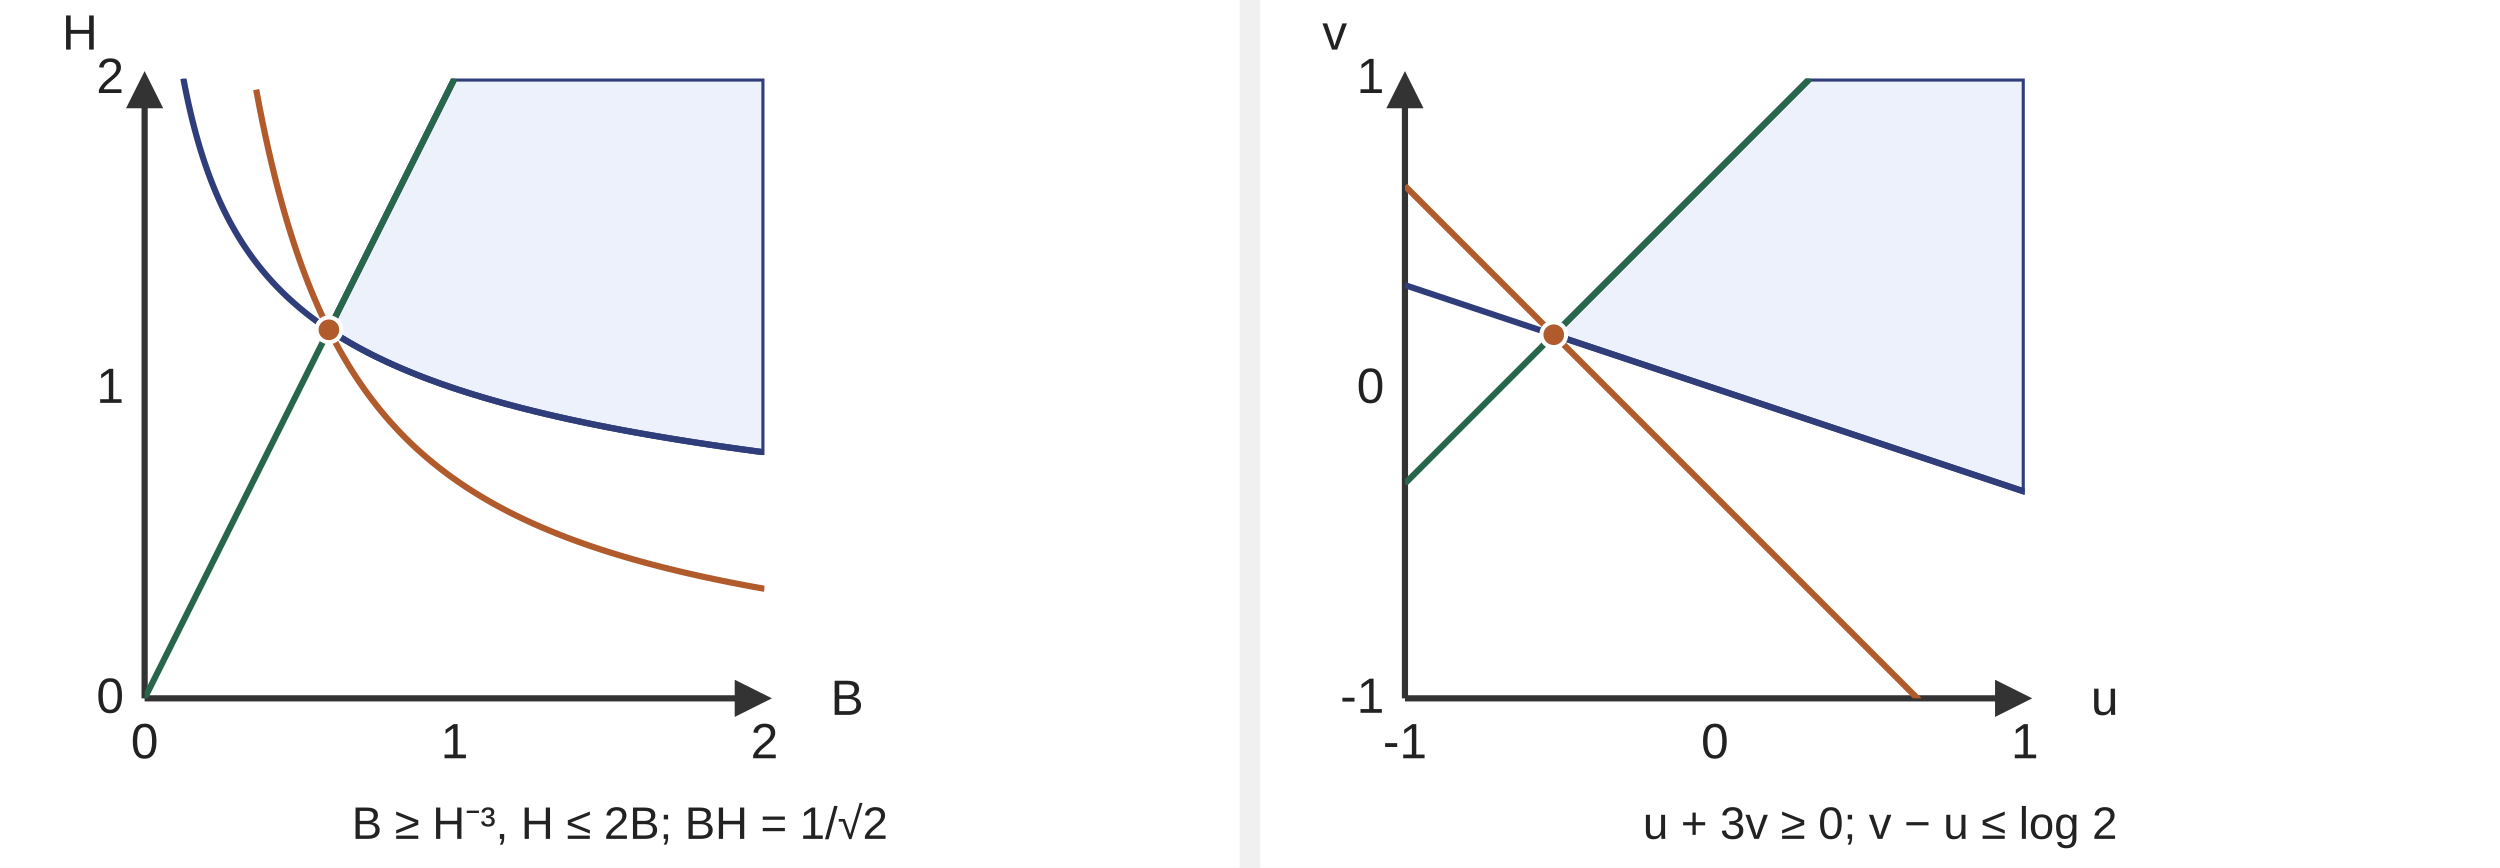
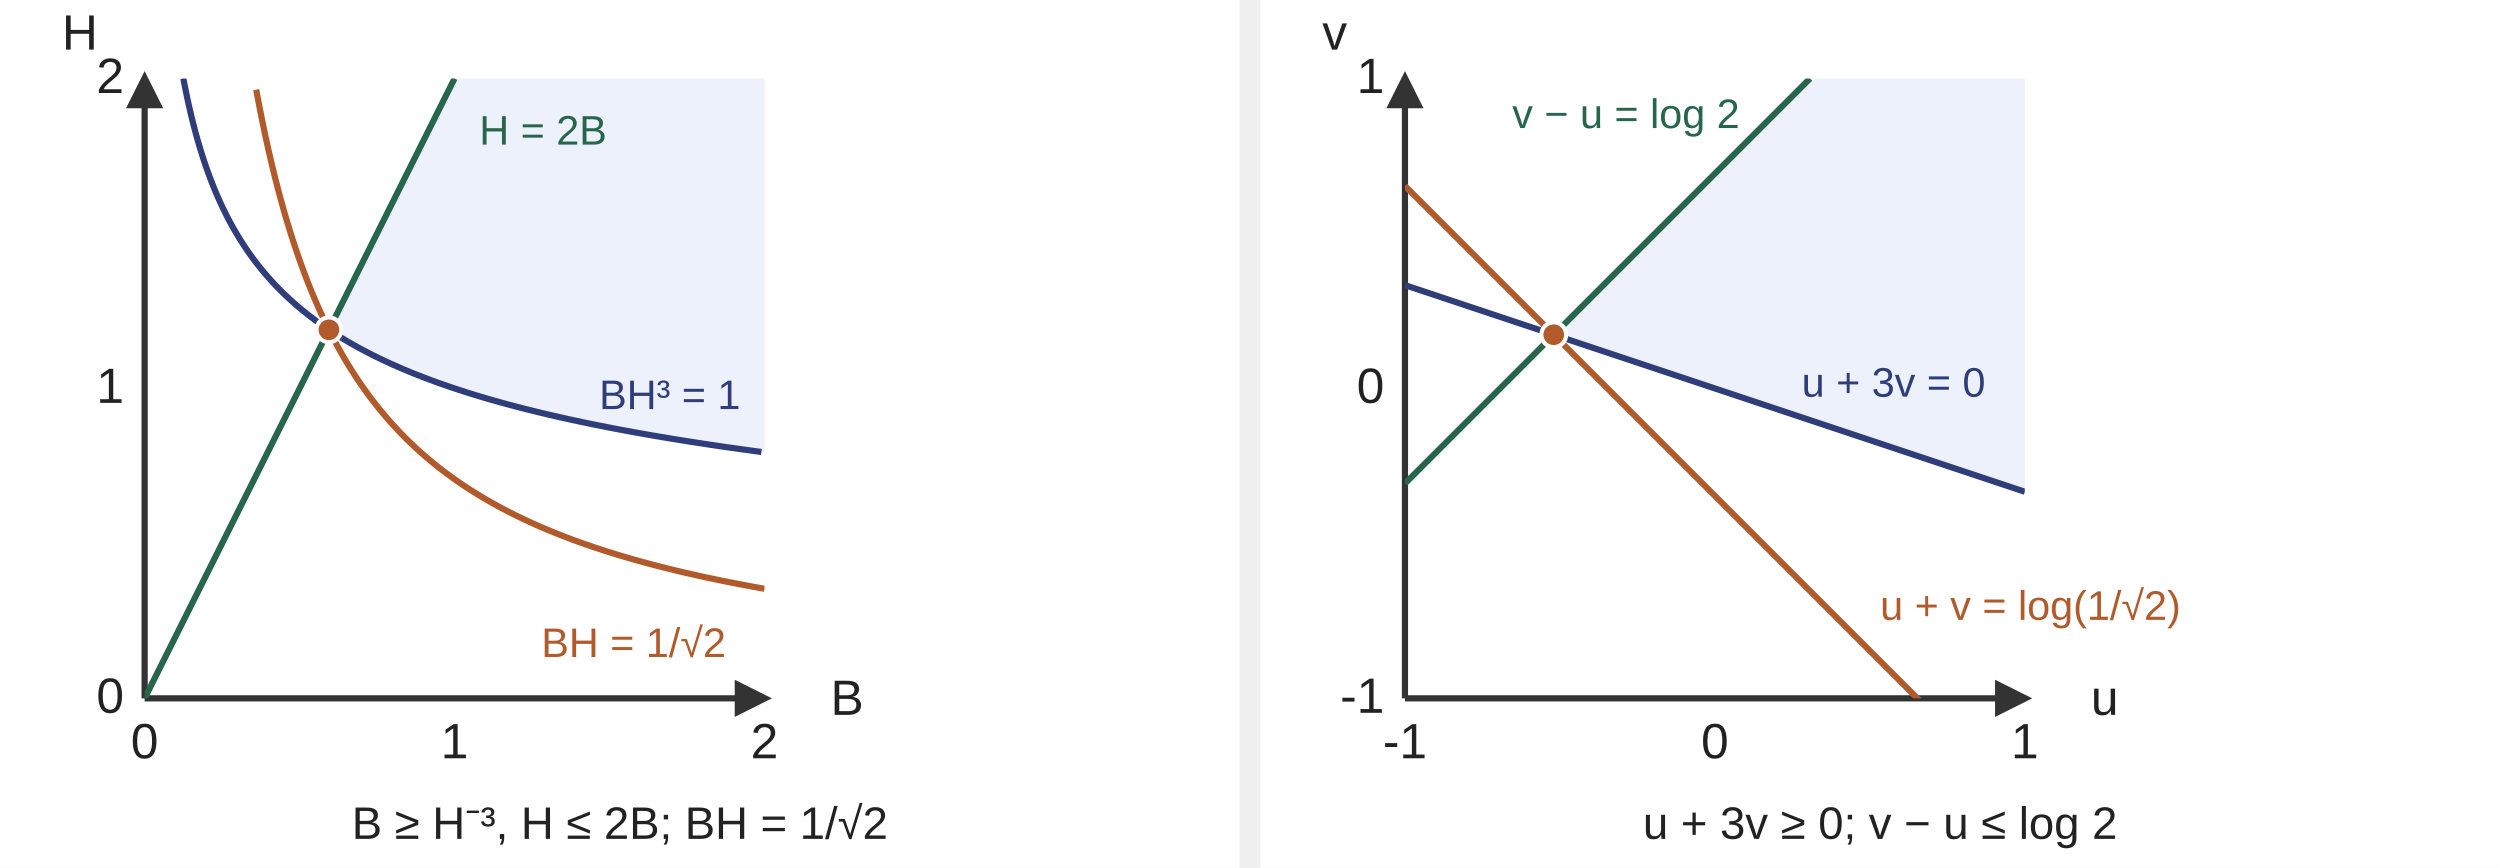
<svg xmlns="http://www.w3.org/2000/svg" viewBox="0 0 1210 420" role="img" aria-label="Cùng nghiệm của dầm một đoạn trong tọa độ kích thước và tọa độ log">
  <svg x="0" width="600" height="420" viewBox="0 0 600 420" role="img" aria-labelledby="title-a">
    <rect width="600" height="420" fill="#fff" />
    <defs>
      <clipPath id="plot-a">
        <rect x="70" y="38" width="300" height="300" />
      </clipPath>
      <marker id="arrow-a" viewBox="0 0 10 10" refX="8" refY="5" markerWidth="6" markerHeight="6" orient="auto">
        <path d="M0,0 L10,5 L0,10" fill="#333" />
      </marker>
    </defs>
    <g font-family="Arial,sans-serif" font-size="24" fill="#222">
      <line x1="70.0" y1="338.0" x2="370.0" y2="338.0" stroke="#333" stroke-width="3" stroke-dasharray="" marker-end="url(#arrow-a)" />
      <line x1="70.0" y1="338.0" x2="70.0" y2="38.0" stroke="#333" stroke-width="3" stroke-dasharray="" marker-end="url(#arrow-a)" />
      <text x="402.00" y="346.00" text-anchor="start" fill="#222" font-size="24">B</text>
      <text x="30.00" y="24.00" text-anchor="start" fill="#222" font-size="24">H</text>
      <text x="70.00" y="367.00" text-anchor="middle" fill="#222" font-size="24">0</text>
      <text x="220.00" y="367.00" text-anchor="middle" fill="#222" font-size="24">1</text>
      <text x="370.00" y="367.00" text-anchor="middle" fill="#222" font-size="24">2</text>
      <text x="60.00" y="345.00" text-anchor="end" fill="#222" font-size="24">0</text>
      <text x="60.00" y="195.00" text-anchor="end" fill="#222" font-size="24">1</text>
      <text x="60.00" y="45.00" text-anchor="end" fill="#222" font-size="24">2</text>
-       <path d="M368.531,218.750 L359.661,217.545 L351.139,216.340 L342.948,215.135 L335.073,213.930 L327.497,212.725 L320.207,211.520 L313.190,210.315 L306.433,209.110 L299.923,207.905 L293.651,206.700 L287.605,205.495 L281.774,204.290 L276.150,203.085 L270.724,201.880 L265.486,200.675 L260.429,199.470 L255.545,198.265 L250.827,197.060 L246.267,195.855 L241.859,194.650 L237.597,193.445 L233.474,192.240 L229.486,191.035 L225.627,189.830 L221.891,188.625 L218.273,187.420 L214.770,186.215 L211.376,185.010 L208.087,183.805 L204.900,182.600 L201.810,181.395 L198.814,180.190 L195.907,178.985 L193.088,177.780 L190.352,176.575 L187.696,175.370 L185.118,174.165 L182.615,172.960 L180.184,171.755 L177.823,170.550 L175.528,169.345 L173.298,168.140 L171.130,166.935 L169.023,165.730 L166.974,164.525 L164.981,163.320 L163.042,162.115 L161.156,160.910 L159.320,159.705 L159.750,158.500 L160.353,157.295 L160.955,156.090 L161.558,154.885 L162.160,153.680 L162.762,152.475 L163.365,151.270 L163.968,150.065 L164.570,148.860 L165.173,147.655 L165.775,146.450 L166.377,145.245 L166.980,144.040 L167.582,142.835 L168.185,141.630 L168.787,140.425 L169.390,139.220 L169.993,138.015 L170.595,136.810 L171.197,135.605 L171.800,134.400 L172.403,133.195 L173.005,131.990 L173.608,130.785 L174.210,129.580 L174.812,128.375 L175.415,127.170 L176.017,125.965 L176.620,124.760 L177.222,123.555 L177.825,122.350 L178.428,121.145 L179.030,119.940 L179.632,118.735 L180.235,117.530 L180.838,116.325 L181.440,115.120 L182.043,113.915 L182.645,112.710 L183.248,111.505 L183.850,110.300 L184.452,109.095 L185.055,107.890 L185.657,106.685 L186.260,105.480 L186.863,104.275 L187.465,103.070 L188.067,101.865 L188.670,100.660 L189.273,99.455 L189.875,98.250 L190.478,97.045 L191.080,95.840 L191.683,94.635 L192.285,93.430 L192.887,92.225 L193.490,91.020 L194.093,89.815 L194.695,88.610 L195.298,87.405 L195.900,86.200 L196.502,84.995 L197.105,83.790 L197.708,82.585 L198.310,81.380 L198.912,80.175 L199.515,78.970 L200.118,77.765 L200.720,76.560 L201.323,75.355 L201.925,74.150 L202.528,72.945 L203.130,71.740 L203.733,70.535 L204.335,69.330 L204.938,68.125 L205.540,66.920 L206.143,65.715 L206.745,64.510 L207.348,63.305 L207.950,62.100 L208.553,60.895 L209.155,59.690 L209.758,58.485 L210.360,57.280 L210.963,56.075 L211.565,54.870 L212.168,53.665 L212.770,52.460 L213.373,51.255 L213.975,50.050 L214.578,48.845 L215.180,47.640 L215.783,46.435 L216.385,45.230 L216.988,44.025 L217.590,42.820 L218.193,41.615 L218.795,40.410 L219.398,39.205 L220.000,38.000 L370.000,38.000 L370.000,218.750 Z" fill="#edf1fc" stroke="#2f3e7a" stroke-width="3" stroke-dasharray="" clip-path="url(#plot-a)" />
+       <path d="M368.531,218.750 L359.661,217.545 L351.139,216.340 L342.948,215.135 L335.073,213.930 L327.497,212.725 L320.207,211.520 L313.190,210.315 L306.433,209.110 L299.923,207.905 L293.651,206.700 L287.605,205.495 L281.774,204.290 L276.150,203.085 L270.724,201.880 L265.486,200.675 L260.429,199.470 L255.545,198.265 L250.827,197.060 L246.267,195.855 L241.859,194.650 L237.597,193.445 L233.474,192.240 L229.486,191.035 L225.627,189.830 L221.891,188.625 L218.273,187.420 L214.770,186.215 L211.376,185.010 L208.087,183.805 L204.900,182.600 L201.810,181.395 L198.814,180.190 L195.907,178.985 L193.088,177.780 L190.352,176.575 L187.696,175.370 L185.118,174.165 L182.615,172.960 L180.184,171.755 L177.823,170.550 L175.528,169.345 L173.298,168.140 L171.130,166.935 L169.023,165.730 L166.974,164.525 L164.981,163.320 L163.042,162.115 L161.156,160.910 L159.320,159.705 L159.750,158.500 L160.353,157.295 L160.955,156.090 L161.558,154.885 L162.160,153.680 L162.762,152.475 L163.365,151.270 L163.968,150.065 L164.570,148.860 L165.173,147.655 L165.775,146.450 L166.377,145.245 L166.980,144.040 L167.582,142.835 L168.185,141.630 L168.787,140.425 L169.390,139.220 L169.993,138.015 L170.595,136.810 L171.197,135.605 L171.800,134.400 L172.403,133.195 L173.005,131.990 L173.608,130.785 L174.210,129.580 L174.812,128.375 L175.415,127.170 L176.017,125.965 L176.620,124.760 L177.222,123.555 L177.825,122.350 L178.428,121.145 L179.030,119.940 L179.632,118.735 L180.235,117.530 L180.838,116.325 L181.440,115.120 L182.043,113.915 L182.645,112.710 L183.248,111.505 L183.850,110.300 L184.452,109.095 L185.055,107.890 L185.657,106.685 L186.260,105.480 L186.863,104.275 L187.465,103.070 L188.067,101.865 L188.670,100.660 L189.273,99.455 L189.875,98.250 L190.478,97.045 L191.080,95.840 L191.683,94.635 L192.285,93.430 L192.887,92.225 L193.490,91.020 L194.093,89.815 L194.695,88.610 L195.298,87.405 L195.900,86.200 L196.502,84.995 L197.105,83.790 L197.708,82.585 L198.310,81.380 L198.912,80.175 L199.515,78.970 L200.118,77.765 L200.720,76.560 L201.323,75.355 L201.925,74.150 L202.528,72.945 L203.130,71.740 L203.733,70.535 L204.335,69.330 L204.938,68.125 L205.540,66.920 L206.143,65.715 L206.745,64.510 L207.348,63.305 L207.950,62.100 L208.553,60.895 L209.155,59.690 L209.758,58.485 L210.360,57.280 L210.963,56.075 L211.565,54.870 L212.168,53.665 L212.770,52.460 L213.373,51.255 L213.975,50.050 L214.578,48.845 L215.180,47.640 L215.783,46.435 L216.385,45.230 L216.988,44.025 L217.590,42.820 L218.193,41.615 L218.795,40.410 L219.398,39.205 L220.000,38.000 L370.000,38.000 L370.000,218.750 Z" fill="#edf1fc" stroke="none" clip-path="url(#plot-a)" />
      <path d="M368.531,218.750 L359.661,217.545 L351.139,216.340 L342.948,215.135 L335.073,213.930 L327.497,212.725 L320.207,211.520 L313.190,210.315 L306.433,209.110 L299.923,207.905 L293.651,206.700 L287.605,205.495 L281.774,204.290 L276.150,203.085 L270.724,201.880 L265.486,200.675 L260.429,199.470 L255.545,198.265 L250.827,197.060 L246.267,195.855 L241.859,194.650 L237.597,193.445 L233.474,192.240 L229.486,191.035 L225.627,189.830 L221.891,188.625 L218.273,187.420 L214.770,186.215 L211.376,185.010 L208.087,183.805 L204.900,182.600 L201.810,181.395 L198.814,180.190 L195.907,178.985 L193.088,177.780 L190.352,176.575 L187.696,175.370 L185.118,174.165 L182.615,172.960 L180.184,171.755 L177.823,170.550 L175.528,169.345 L173.298,168.140 L171.130,166.935 L169.023,165.730 L166.974,164.525 L164.981,163.320 L163.042,162.115 L161.156,160.910 L159.320,159.705 L157.533,158.500 L155.794,157.295 L154.100,156.090 L152.450,154.885 L150.844,153.680 L149.279,152.475 L147.754,151.270 L146.268,150.065 L144.820,148.860 L143.408,147.655 L142.031,146.450 L140.688,145.245 L139.379,144.040 L138.102,142.835 L136.856,141.630 L135.640,140.425 L134.454,139.220 L133.295,138.015 L132.165,136.810 L131.061,135.605 L129.983,134.400 L128.931,133.195 L127.903,131.990 L126.899,130.785 L125.917,129.580 L124.959,128.375 L124.022,127.170 L123.106,125.965 L122.211,124.760 L121.335,123.555 L120.480,122.350 L119.643,121.145 L118.824,119.940 L118.024,118.735 L117.241,117.530 L116.475,116.325 L115.725,115.120 L114.991,113.915 L114.273,112.710 L113.570,111.505 L112.882,110.300 L112.208,109.095 L111.549,107.890 L110.903,106.685 L110.270,105.480 L109.651,104.275 L109.044,103.070 L108.449,101.865 L107.866,100.660 L107.295,99.455 L106.736,98.250 L106.187,97.045 L105.650,95.840 L105.123,94.635 L104.606,93.430 L104.100,92.225 L103.603,91.020 L103.116,89.815 L102.638,88.610 L102.170,87.405 L101.710,86.200 L101.259,84.995 L100.817,83.790 L100.383,82.585 L99.957,81.380 L99.539,80.175 L99.128,78.970 L98.726,77.765 L98.330,76.560 L97.942,75.355 L97.561,74.150 L97.187,72.945 L96.819,71.740 L96.458,70.535 L96.104,69.330 L95.756,68.125 L95.414,66.920 L95.078,65.715 L94.748,64.510 L94.424,63.305 L94.105,62.100 L93.792,60.895 L93.484,59.690 L93.182,58.485 L92.885,57.280 L92.592,56.075 L92.305,54.870 L92.023,53.665 L91.745,52.460 L91.472,51.255 L91.204,50.050 L90.940,48.845 L90.680,47.640 L90.425,46.435 L90.174,45.230 L89.927,44.025 L89.684,42.820 L89.444,41.615 L89.209,40.410 L88.978,39.205 L88.750,38.000" fill="none" stroke="#2f3e7a" stroke-width="3" stroke-dasharray="" clip-path="url(#plot-a)" />
      <path d="M70.000,338.000 L220.000,38.000" fill="none" stroke="#28664b" stroke-width="3" stroke-dasharray="" clip-path="url(#plot-a)" />
      <path d="M124.000,43.372 L125.500,51.335 L127.000,58.879 L128.500,66.036 L130.000,72.835 L131.500,79.302 L133.000,85.462 L134.500,91.335 L136.000,96.941 L137.500,102.298 L139.000,107.422 L140.500,112.328 L142.000,117.029 L143.500,121.539 L145.000,125.868 L146.500,130.027 L148.000,134.027 L149.500,137.875 L151.000,141.581 L152.500,145.153 L154.000,148.596 L155.500,151.919 L157.000,155.128 L158.500,158.227 L160.000,161.223 L161.500,164.121 L163.000,166.926 L164.500,169.641 L166.000,172.272 L167.500,174.822 L169.000,177.294 L170.500,179.693 L172.000,182.021 L173.500,184.281 L175.000,186.477 L176.500,188.611 L178.000,190.686 L179.500,192.704 L181.000,194.668 L182.500,196.579 L184.000,198.439 L185.500,200.252 L187.000,202.018 L188.500,203.739 L190.000,205.417 L191.500,207.054 L193.000,208.651 L194.500,210.210 L196.000,211.731 L197.500,213.216 L199.000,214.667 L200.500,216.085 L202.000,217.470 L203.500,218.825 L205.000,220.149 L206.500,221.444 L208.000,222.711 L209.500,223.951 L211.000,225.164 L212.500,226.352 L214.000,227.515 L215.500,228.654 L217.000,229.769 L218.500,230.863 L220.000,231.934 L221.500,232.984 L223.000,234.014 L224.500,235.023 L226.000,236.013 L227.500,236.985 L229.000,237.938 L230.500,238.873 L232.000,239.791 L233.500,240.692 L235.000,241.576 L236.500,242.445 L238.000,243.298 L239.500,244.136 L241.000,244.960 L242.500,245.769 L244.000,246.564 L245.500,247.345 L247.000,248.114 L248.500,248.869 L250.000,249.612 L251.500,250.342 L253.000,251.061 L254.500,251.767 L256.000,252.463 L257.500,253.147 L259.000,253.821 L260.500,254.483 L262.000,255.136 L263.500,255.778 L265.000,256.411 L266.500,257.034 L268.000,257.647 L269.500,258.251 L271.000,258.846 L272.500,259.433 L274.000,260.010 L275.500,260.580 L277.000,261.141 L278.500,261.694 L280.000,262.239 L281.500,262.776 L283.000,263.306 L284.500,263.828 L286.000,264.343 L287.500,264.851 L289.000,265.352 L290.500,265.846 L292.000,266.334 L293.500,266.815 L295.000,267.289 L296.500,267.758 L298.000,268.220 L299.500,268.676 L301.000,269.126 L302.500,269.570 L304.000,270.009 L305.500,270.442 L307.000,270.870 L308.500,271.292 L310.000,271.709 L311.500,272.120 L313.000,272.527 L314.500,272.929 L316.000,273.326 L317.500,273.718 L319.000,274.105 L320.500,274.487 L322.000,274.865 L323.500,275.239 L325.000,275.608 L326.500,275.973 L328.000,276.334 L329.500,276.690 L331.000,277.043 L332.500,277.391 L334.000,277.735 L335.500,278.076 L337.000,278.412 L338.500,278.745 L340.000,279.074 L341.500,279.400 L343.000,279.722 L344.500,280.040 L346.000,280.355 L347.500,280.667 L349.000,280.975 L350.500,281.280 L352.000,281.582 L353.500,281.880 L355.000,282.176 L356.500,282.468 L358.000,282.757 L359.500,283.044 L361.000,283.327 L362.500,283.607 L364.000,283.885 L365.500,284.159 L367.000,284.431 L368.500,284.700 L370.000,284.967" fill="none" stroke="#b15a2b" stroke-width="3" stroke-dasharray="" clip-path="url(#plot-a)" />
      <circle cx="159.191" cy="159.619" r="6" fill="#b15a2b" stroke="#fff" stroke-width="2" />
+       <text x="290" y="198" fill="#2f3e7a" stroke="#edf1fc" stroke-width="5" stroke-linejoin="round" paint-order="stroke" font-size="20">BH³ = 1</text>
+       <text x="232" y="70" fill="#28664b" stroke="#edf1fc" stroke-width="5" stroke-linejoin="round" paint-order="stroke" font-size="20">H = 2B</text>
+       <text x="262" y="318" fill="#b15a2b" stroke="#fff" stroke-width="5" stroke-linejoin="round" paint-order="stroke" font-size="20">BH = 1/√2</text>
      <text x="300.00" y="406.00" text-anchor="middle" fill="#222" font-size="22">B ≥ H⁻³, H ≤ 2B; BH = 1/√2</text>
    </g>
  </svg>
  <svg x="610" width="600" height="420" viewBox="0 0 600 420" role="img" aria-labelledby="title-b">
    <rect width="600" height="420" fill="#fff" />
    <defs>
      <clipPath id="plot-b">
        <rect x="70" y="38" width="300" height="300" />
      </clipPath>
      <marker id="arrow-b" viewBox="0 0 10 10" refX="8" refY="5" markerWidth="6" markerHeight="6" orient="auto">
        <path d="M0,0 L10,5 L0,10" fill="#333" />
      </marker>
    </defs>
    <g font-family="Arial,sans-serif" font-size="24" fill="#222">
      <line x1="70.0" y1="338.0" x2="370.0" y2="338.0" stroke="#333" stroke-width="3" stroke-dasharray="" marker-end="url(#arrow-b)" />
      <line x1="70.0" y1="338.0" x2="70.0" y2="38.0" stroke="#333" stroke-width="3" stroke-dasharray="" marker-end="url(#arrow-b)" />
      <text x="402.00" y="346.00" text-anchor="start" fill="#222" font-size="24">u</text>
      <text x="30.00" y="24.00" text-anchor="start" fill="#222" font-size="24">v</text>
      <text x="70.00" y="367.00" text-anchor="middle" fill="#222" font-size="24">-1</text>
      <text x="220.00" y="367.00" text-anchor="middle" fill="#222" font-size="24">0</text>
      <text x="370.00" y="367.00" text-anchor="middle" fill="#222" font-size="24">1</text>
      <text x="60.00" y="345.00" text-anchor="end" fill="#222" font-size="24">-1</text>
      <text x="60.00" y="195.00" text-anchor="end" fill="#222" font-size="24">0</text>
      <text x="60.00" y="45.00" text-anchor="end" fill="#222" font-size="24">1</text>
-       <path d="M142.021,162.008 L266.028,38.000 L370.000,38.000 L370.000,238.000 Z" fill="#edf1fc" stroke="#2f3e7a" stroke-width="3" stroke-dasharray="" clip-path="url(#plot-b)" />
+       <path d="M142.021,162.008 L266.028,38.000 L370.000,38.000 L370.000,238.000 Z" fill="#edf1fc" stroke="none" clip-path="url(#plot-b)" />
      <path d="M70.000,138.000 L370.000,238.000" fill="none" stroke="#2f3e7a" stroke-width="3" stroke-dasharray="" clip-path="url(#plot-b)" />
      <path d="M70.000,234.028 L266.028,38.000" fill="none" stroke="#28664b" stroke-width="3" stroke-dasharray="" clip-path="url(#plot-b)" />
      <path d="M70.000,89.986 L370.000,389.986" fill="none" stroke="#b15a2b" stroke-width="3" stroke-dasharray="" clip-path="url(#plot-b)" />
      <circle cx="142.021" cy="162.007" r="6" fill="#b15a2b" stroke="#fff" stroke-width="2" />
+       <text x="262" y="192" fill="#2f3e7a" stroke="#edf1fc" stroke-width="5" stroke-linejoin="round" paint-order="stroke" font-size="20">u + 3v = 0</text>
+       <text x="232" y="62" text-anchor="end" fill="#28664b" stroke="#fff" stroke-width="5" stroke-linejoin="round" paint-order="stroke" font-size="20">v − u = log 2</text>
+       <text x="300" y="300" fill="#b15a2b" stroke="#fff" stroke-width="5" stroke-linejoin="round" paint-order="stroke" font-size="20">u + v = log(1/√2)</text>
      <text x="300.00" y="406.00" text-anchor="middle" fill="#222" font-size="22">u + 3v ≥ 0; v − u ≤ log 2</text>
    </g>
  </svg>
</svg>
